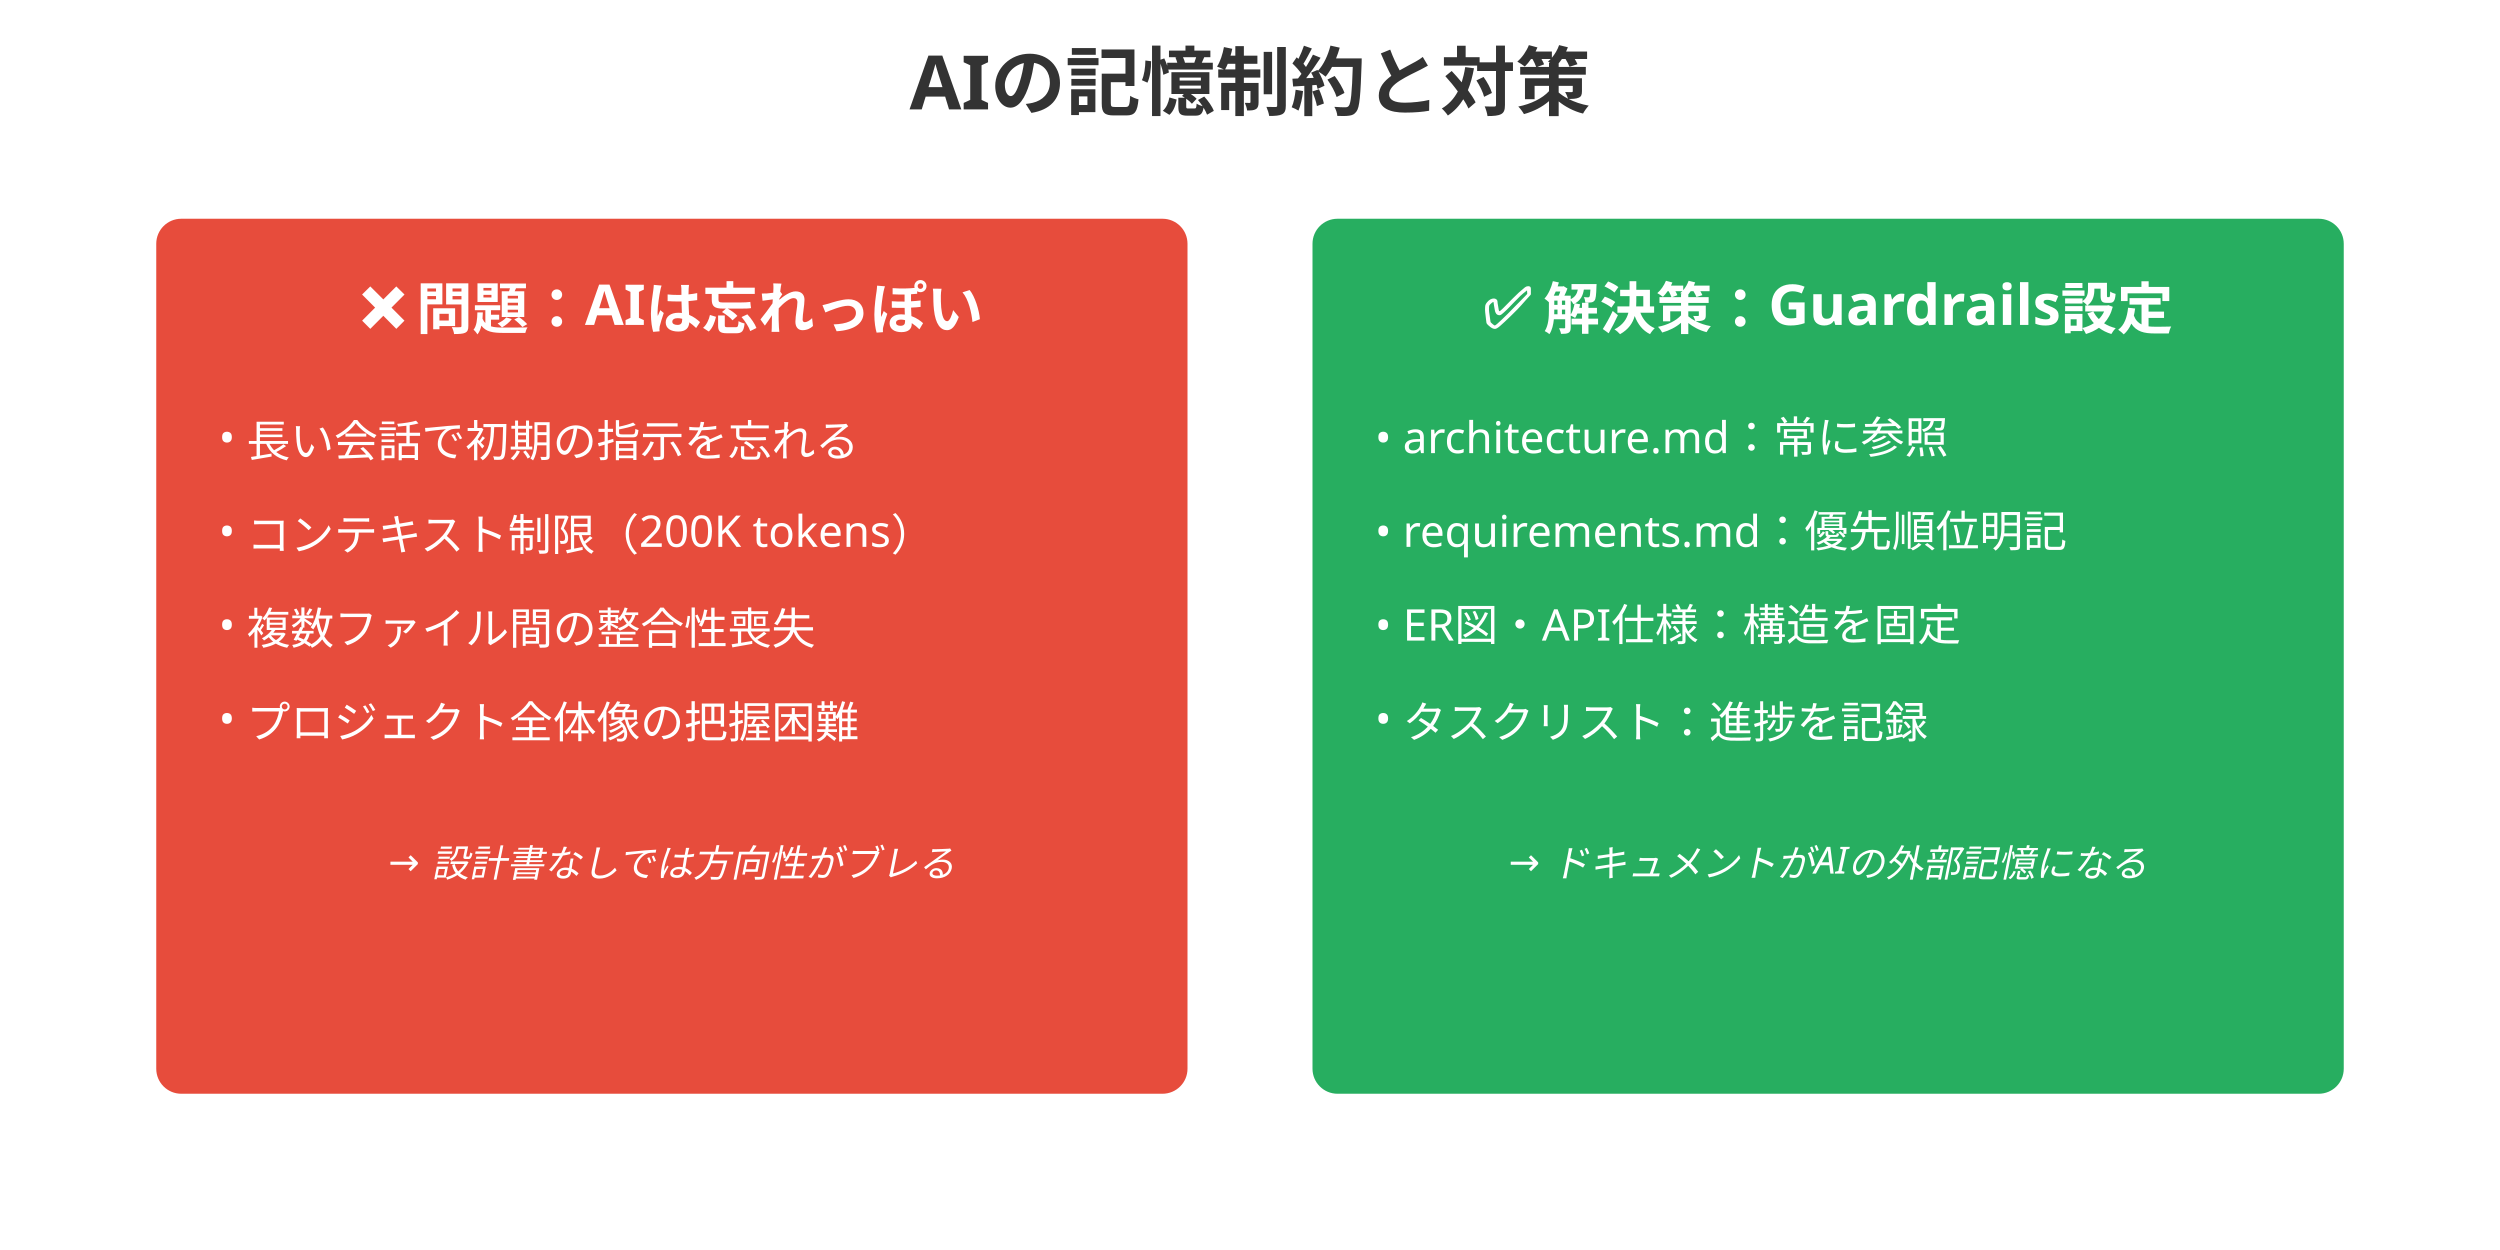
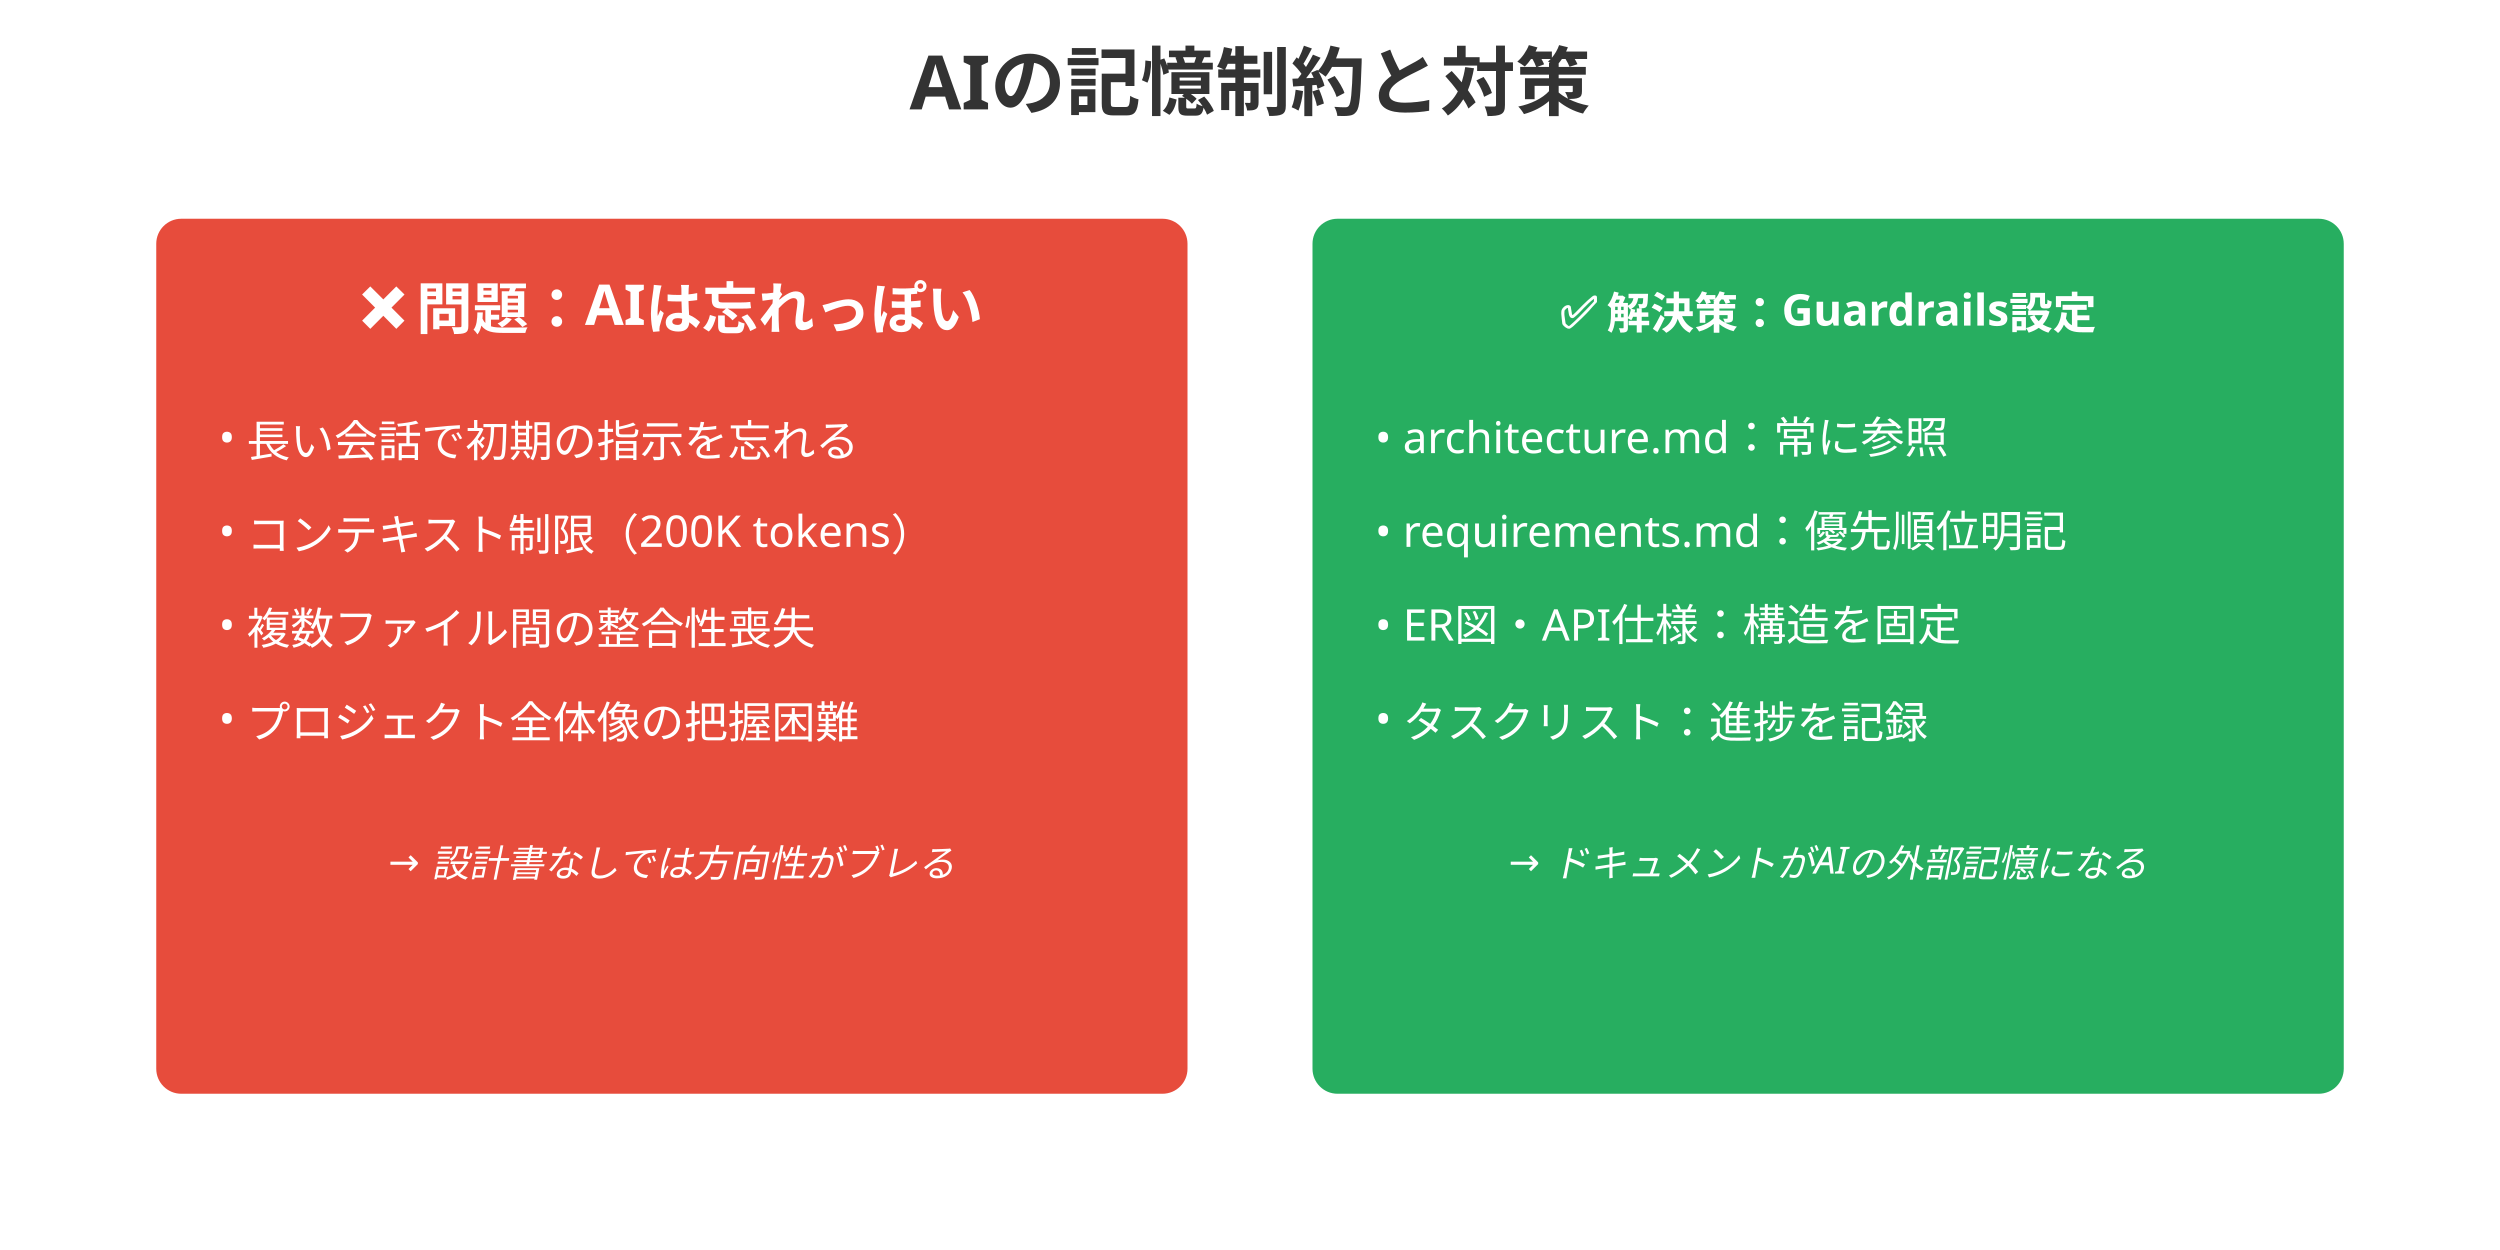
<svg xmlns="http://www.w3.org/2000/svg" viewBox="0 0 800 400">
  <defs>
    <style>
      .title { font-family: 'Noto Sans JP', sans-serif; font-size: 24px; font-weight: bold; fill: #333; text-anchor: middle; }
      .section-title { font-family: 'Noto Sans JP', sans-serif; font-size: 18px; font-weight: bold; fill: white; text-anchor: middle; }
      .item-text { font-family: 'Noto Sans JP', sans-serif; font-size: 14px; fill: #333; }
      .box-problem { fill: #e74c3c; }
      .box-solution { fill: #27ae60; }
    </style>
  </defs>
  <rect width="800" height="400" fill="#FFFFFF" />
  <text x="400" y="35" class="title">AIの記憶制約と対策</text>
  <rect x="50" y="70" width="330" height="280" rx="8" class="box-problem" />
  <text x="215" y="105" class="section-title">❌ 問題：AIは忘れっぽい</text>
  <text x="70" y="145" style="font-family: 'Noto Sans JP', sans-serif; font-size: 14px; fill: white;">• 長い会話で初期の指示を忘れる</text>
  <text x="70" y="175" style="font-family: 'Noto Sans JP', sans-serif; font-size: 14px; fill: white;">• コンテキスト制限（200K tokens）</text>
  <text x="70" y="205" style="font-family: 'Noto Sans JP', sans-serif; font-size: 14px; fill: white;">• 複数ファイル間の整合性喪失</text>
  <text x="70" y="235" style="font-family: 'Noto Sans JP', sans-serif; font-size: 14px; fill: white;">• プロジェクト全体像の把握困難</text>
  <text x="215" y="280" style="font-family: 'Noto Sans JP', sans-serif; font-size: 12px; fill: white; text-anchor: middle; font-style: italic;">
    → 設計書なしでは方向性がブレる
  </text>
  <rect x="420" y="70" width="330" height="280" rx="8" class="box-solution" />
-   <text x="585" y="105" class="section-title">✅ 解決策：Guardrails設定</text>
+   <text x="585" y="105" class="section-title" style="font-size: 14px;">✅ 解決策：Guardrails設定</text>
  <text x="440" y="145" style="font-family: 'Noto Sans JP', sans-serif; font-size: 14px; fill: white;">• architecture.md：常に参照</text>
  <text x="440" y="175" style="font-family: 'Noto Sans JP', sans-serif; font-size: 14px; fill: white;">• requirements.md：優先順位明記</text>
  <text x="440" y="205" style="font-family: 'Noto Sans JP', sans-serif; font-size: 14px; fill: white;">• ER図・API仕様：構造を固定</text>
  <text x="440" y="235" style="font-family: 'Noto Sans JP', sans-serif; font-size: 14px; fill: white;">• タスクリスト：進捗を記録</text>
  <text x="585" y="280" style="font-family: 'Noto Sans JP', sans-serif; font-size: 12px; fill: white; text-anchor: middle; font-style: italic;">
    → ドキュメントがAIの外部記憶になる
  </text>
</svg>
